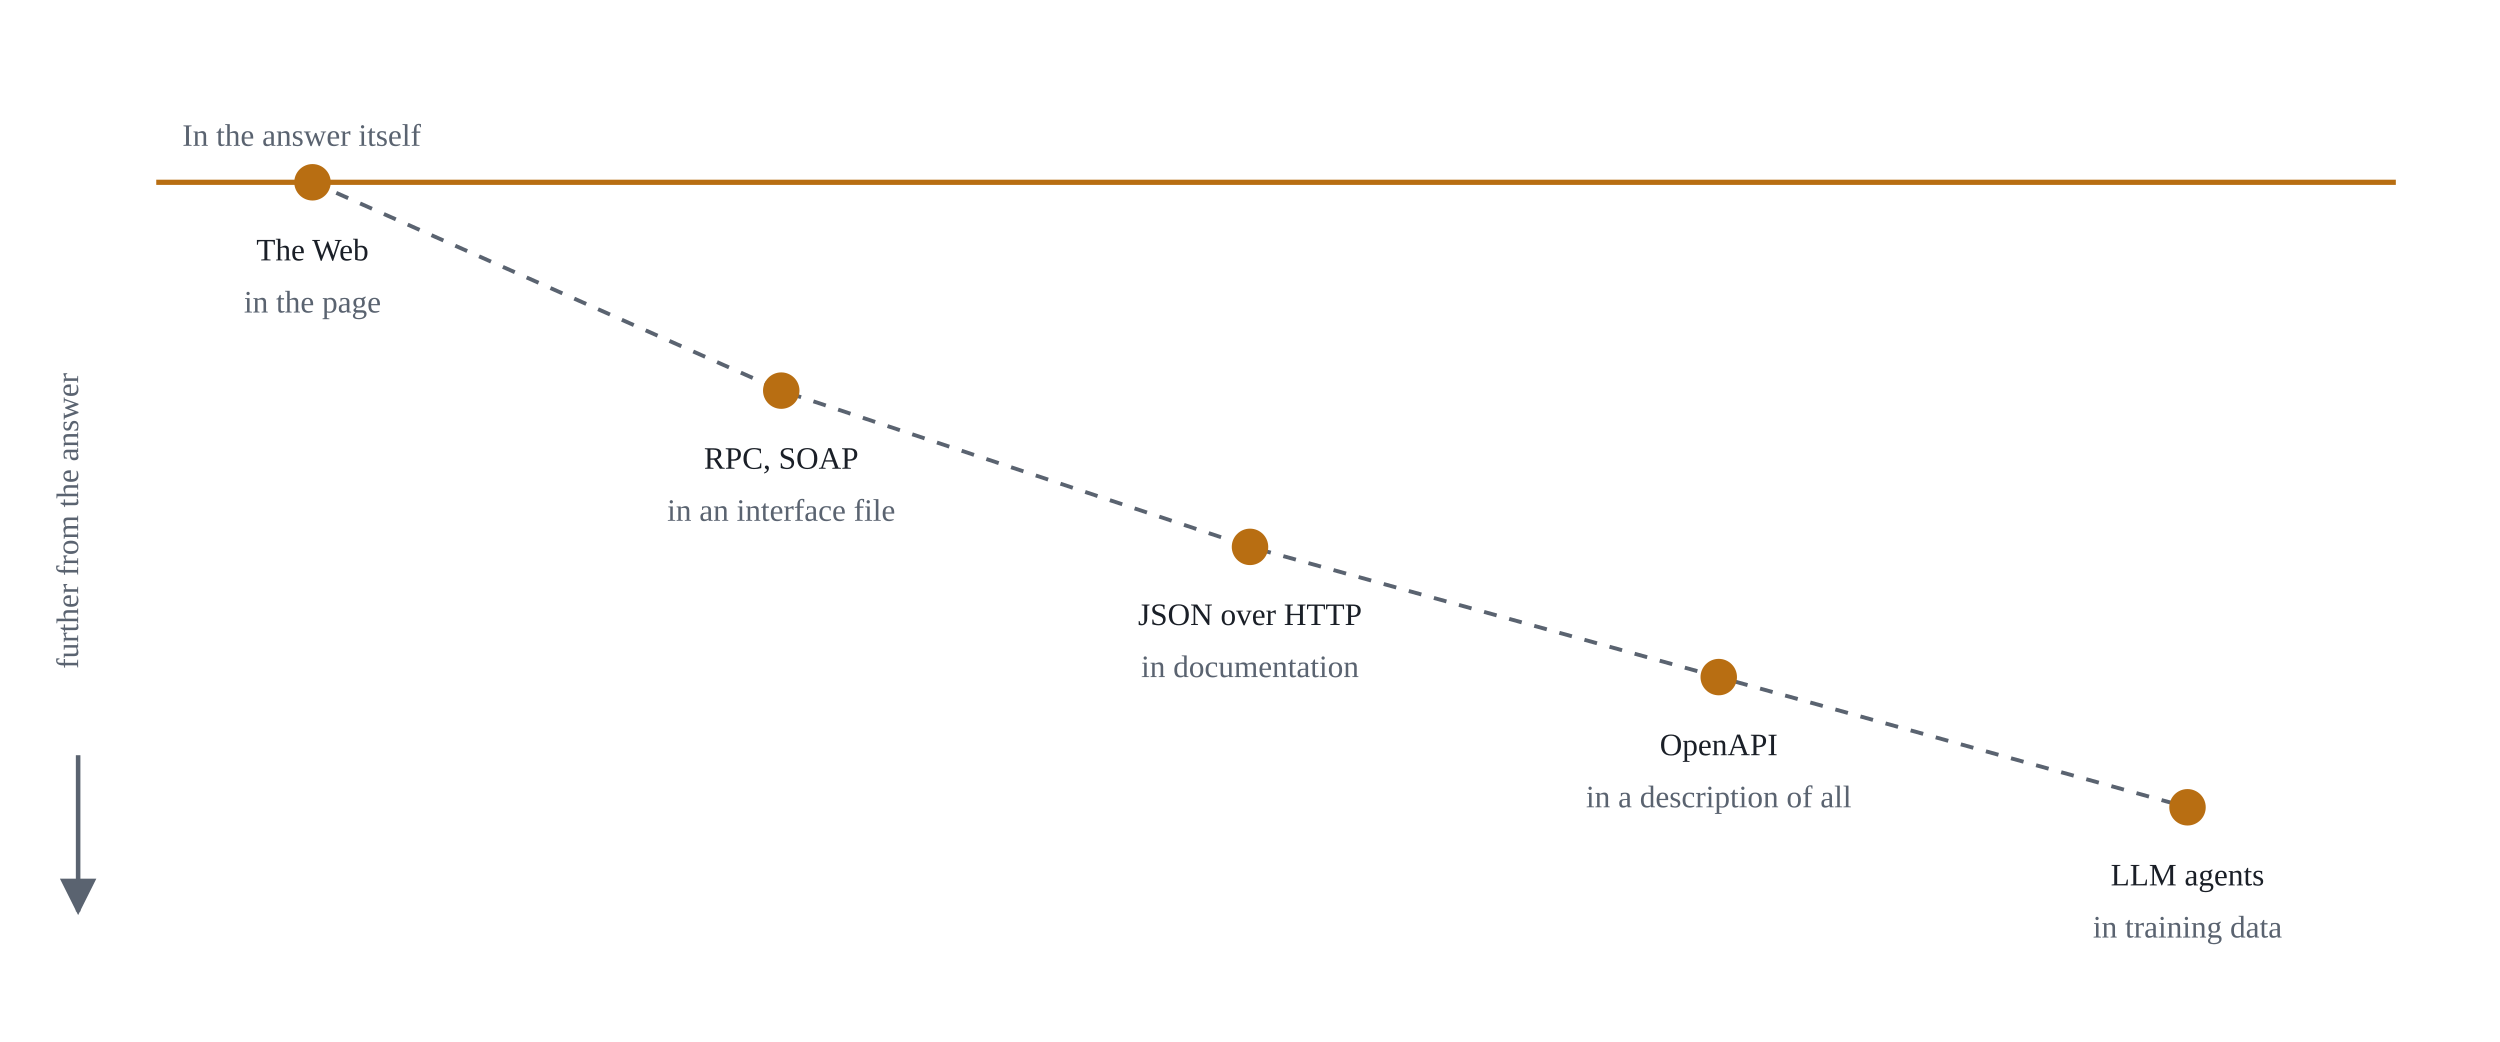
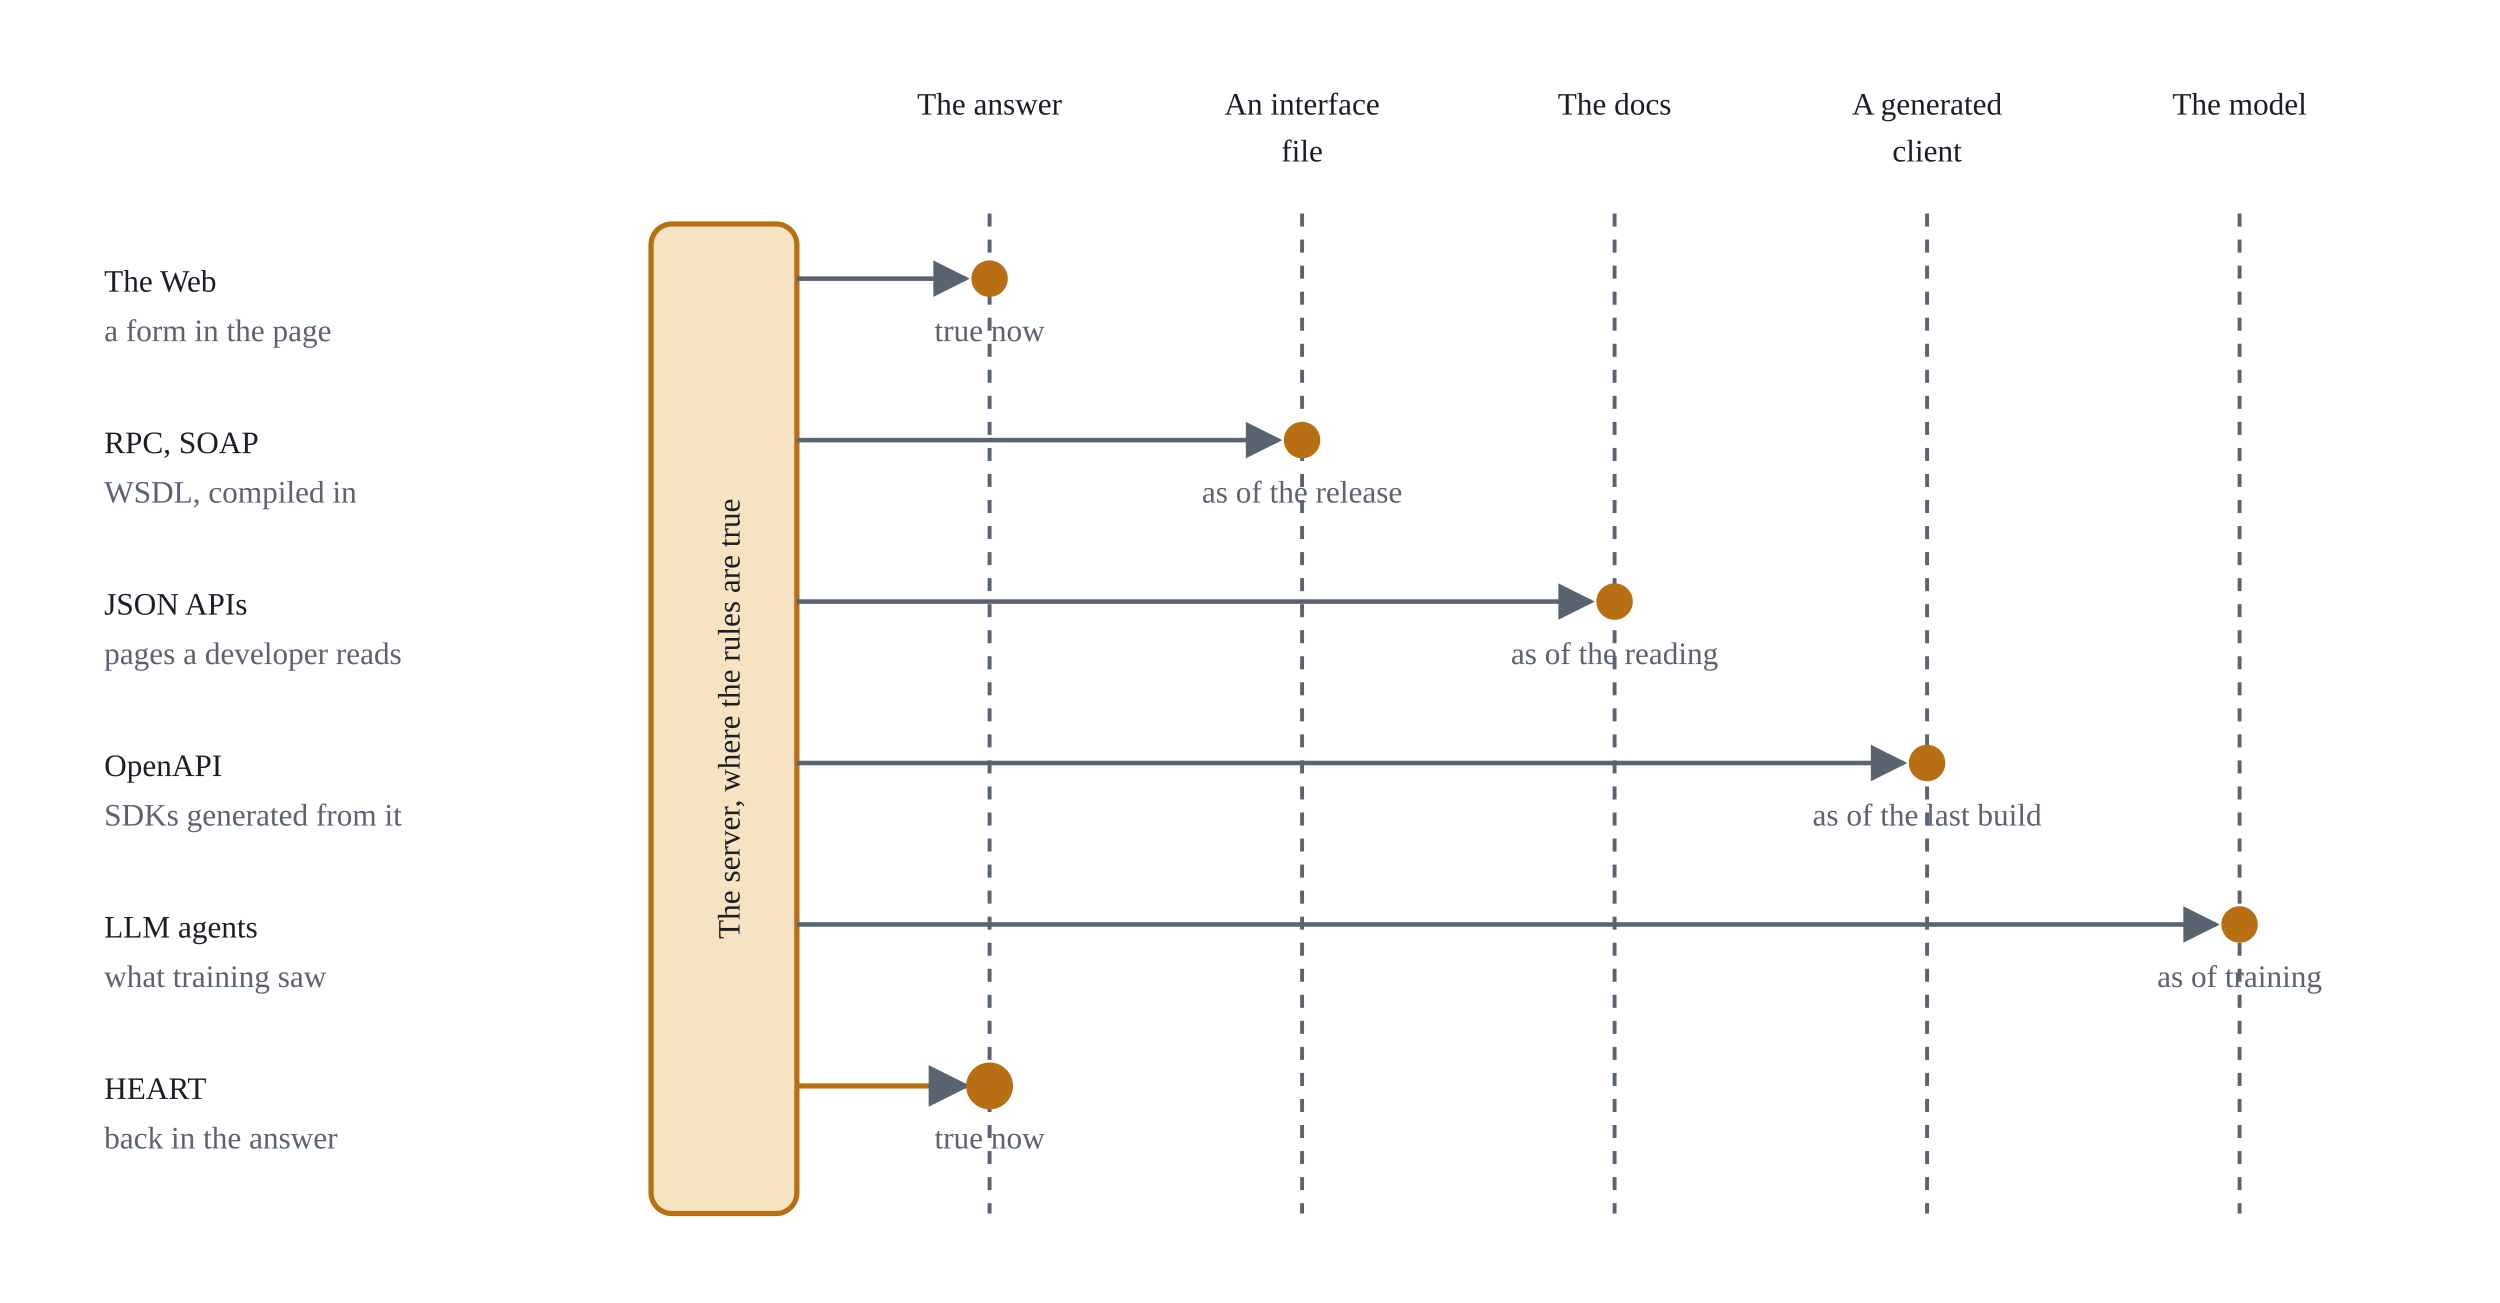
- <svg xmlns="http://www.w3.org/2000/svg" viewBox="0 0 960 400" role="img" aria-labelledby="drift-title drift-desc">
+ <svg xmlns="http://www.w3.org/2000/svg" viewBox="0 0 960 500" role="img" aria-labelledby="drift-title drift-desc">
  <style>.box{fill:var(--d-panel,#FFFFFF);stroke:var(--d-line,#C9C2B4);stroke-width:1.5}
.hl{fill:var(--d-accent-soft,#F6E3C2);stroke:var(--d-accent,#B86E12);stroke-width:2}
.ghost{fill:none;stroke:var(--d-line,#C9C2B4);stroke-width:1.5;stroke-dasharray:6 5}
.t{font:500 16px var(--d-font,system-ui,sans-serif);fill:var(--d-ink,#1A1F27)}
.h{font:600 18px var(--d-font,system-ui,sans-serif);fill:var(--d-ink,#1A1F27)}
.s{font:400 14px var(--d-font,system-ui,sans-serif);fill:var(--d-muted,#5A6370)}
.m{font:400 13px var(--d-mono,ui-monospace,monospace);fill:var(--d-ink,#1A1F27);white-space:pre}
.a{fill:var(--d-accent,#B86E12)}
.line{stroke:var(--d-muted,#5A6370);stroke-width:1.75;fill:none}
.dash{stroke:var(--d-muted,#5A6370);stroke-width:1.5;fill:none;stroke-dasharray:5 5}
.accline{stroke:var(--d-accent,#B86E12);stroke-width:2;fill:none}
.head{fill:var(--d-muted,#5A6370)}</style>
  <defs>
    <marker id="drift-head" viewBox="0 0 10 10" refX="9" refY="5" markerWidth="8" markerHeight="8" orient="auto-start-reverse">
      <path class="head" d="M0 0 L10 5 L0 10 z" />
    </marker>
  </defs>
-   <path class="accline" d="M60 70 L920 70" />
-   <text class="s" x="70" y="56" text-anchor="start">In the answer itself</text>
-   <path class="dash" d="M120 70 L300 150 L480 210 L660 260 L840 310" />
-   <circle class="a" cx="120" cy="70" r="7" />
-   <text class="t" x="120" y="100" text-anchor="middle">The Web</text>
-   <text class="s" x="120" y="120" text-anchor="middle">in the page</text>
-   <circle class="a" cx="300" cy="150" r="7" />
-   <text class="t" x="300" y="180" text-anchor="middle">RPC, SOAP</text>
-   <text class="s" x="300" y="200" text-anchor="middle">in an interface file</text>
-   <circle class="a" cx="480" cy="210" r="7" />
-   <text class="t" x="480" y="240" text-anchor="middle">JSON over HTTP</text>
-   <text class="s" x="480" y="260" text-anchor="middle">in documentation</text>
-   <circle class="a" cx="660" cy="260" r="7" />
-   <text class="t" x="660" y="290" text-anchor="middle">OpenAPI</text>
-   <text class="s" x="660" y="310" text-anchor="middle">in a description of all</text>
-   <circle class="a" cx="840" cy="310" r="7" />
-   <text class="t" x="840" y="340" text-anchor="middle">LLM agents</text>
-   <text class="s" x="840" y="360" text-anchor="middle">in training data</text>
-   <text class="s" x="0" y="0" text-anchor="middle" transform="translate(30 200) rotate(-90)">further from the answer</text>
-   <path class="line" d="M30 290 L30 350" marker-end="url(#drift-head)" />
+   <rect class="hl" x="250" y="86" width="56" height="380" rx="8" />
+   <text class="h" x="0" y="0" text-anchor="middle" transform="translate(284 276) rotate(-90)">The server, where the rules are true</text>
+   <text class="t" x="380" y="44" text-anchor="middle">The answer</text>
+   <text class="t" x="380" y="62" text-anchor="middle" />
+   <path class="dash" d="M380 82 L380 466" />
+   <text class="t" x="500" y="44" text-anchor="middle">An interface</text>
+   <text class="t" x="500" y="62" text-anchor="middle">file</text>
+   <path class="dash" d="M500 82 L500 466" />
+   <text class="t" x="620" y="44" text-anchor="middle">The docs</text>
+   <text class="t" x="620" y="62" text-anchor="middle" />
+   <path class="dash" d="M620 82 L620 466" />
+   <text class="t" x="740" y="44" text-anchor="middle">A generated</text>
+   <text class="t" x="740" y="62" text-anchor="middle">client</text>
+   <path class="dash" d="M740 82 L740 466" />
+   <text class="t" x="860" y="44" text-anchor="middle">The model</text>
+   <text class="t" x="860" y="62" text-anchor="middle" />
+   <path class="dash" d="M860 82 L860 466" />
+   <text class="t" x="40" y="112" text-anchor="start">The Web</text>
+   <text class="s" x="40" y="131" text-anchor="start">a form in the page</text>
+   <path class="line" d="M306 107 L371 107" marker-end="url(#drift-head)" />
+   <circle class="a" cx="380" cy="107" r="7" />
+   <text class="s" x="380" y="131" text-anchor="middle">true now</text>
+   <text class="t" x="40" y="174" text-anchor="start">RPC, SOAP</text>
+   <text class="s" x="40" y="193" text-anchor="start">WSDL, compiled in</text>
+   <path class="line" d="M306 169 L491 169" marker-end="url(#drift-head)" />
+   <circle class="a" cx="500" cy="169" r="7" />
+   <text class="s" x="500" y="193" text-anchor="middle">as of the release</text>
+   <text class="t" x="40" y="236" text-anchor="start">JSON APIs</text>
+   <text class="s" x="40" y="255" text-anchor="start">pages a developer reads</text>
+   <path class="line" d="M306 231 L611 231" marker-end="url(#drift-head)" />
+   <circle class="a" cx="620" cy="231" r="7" />
+   <text class="s" x="620" y="255" text-anchor="middle">as of the reading</text>
+   <text class="t" x="40" y="298" text-anchor="start">OpenAPI</text>
+   <text class="s" x="40" y="317" text-anchor="start">SDKs generated from it</text>
+   <path class="line" d="M306 293 L731 293" marker-end="url(#drift-head)" />
+   <circle class="a" cx="740" cy="293" r="7" />
+   <text class="s" x="740" y="317" text-anchor="middle">as of the last build</text>
+   <text class="t" x="40" y="360" text-anchor="start">LLM agents</text>
+   <text class="s" x="40" y="379" text-anchor="start">what training saw</text>
+   <path class="line" d="M306 355 L851 355" marker-end="url(#drift-head)" />
+   <circle class="a" cx="860" cy="355" r="7" />
+   <text class="s" x="860" y="379" text-anchor="middle">as of training</text>
+   <text class="h" x="40" y="422" text-anchor="start">HEART</text>
+   <text class="s" x="40" y="441" text-anchor="start">back in the answer</text>
+   <path class="accline" d="M306 417 L371 417" marker-end="url(#drift-head)" />
+   <circle class="a" cx="380" cy="417" r="9" />
+   <text class="s" x="380" y="441" text-anchor="middle">true now</text>
</svg>
